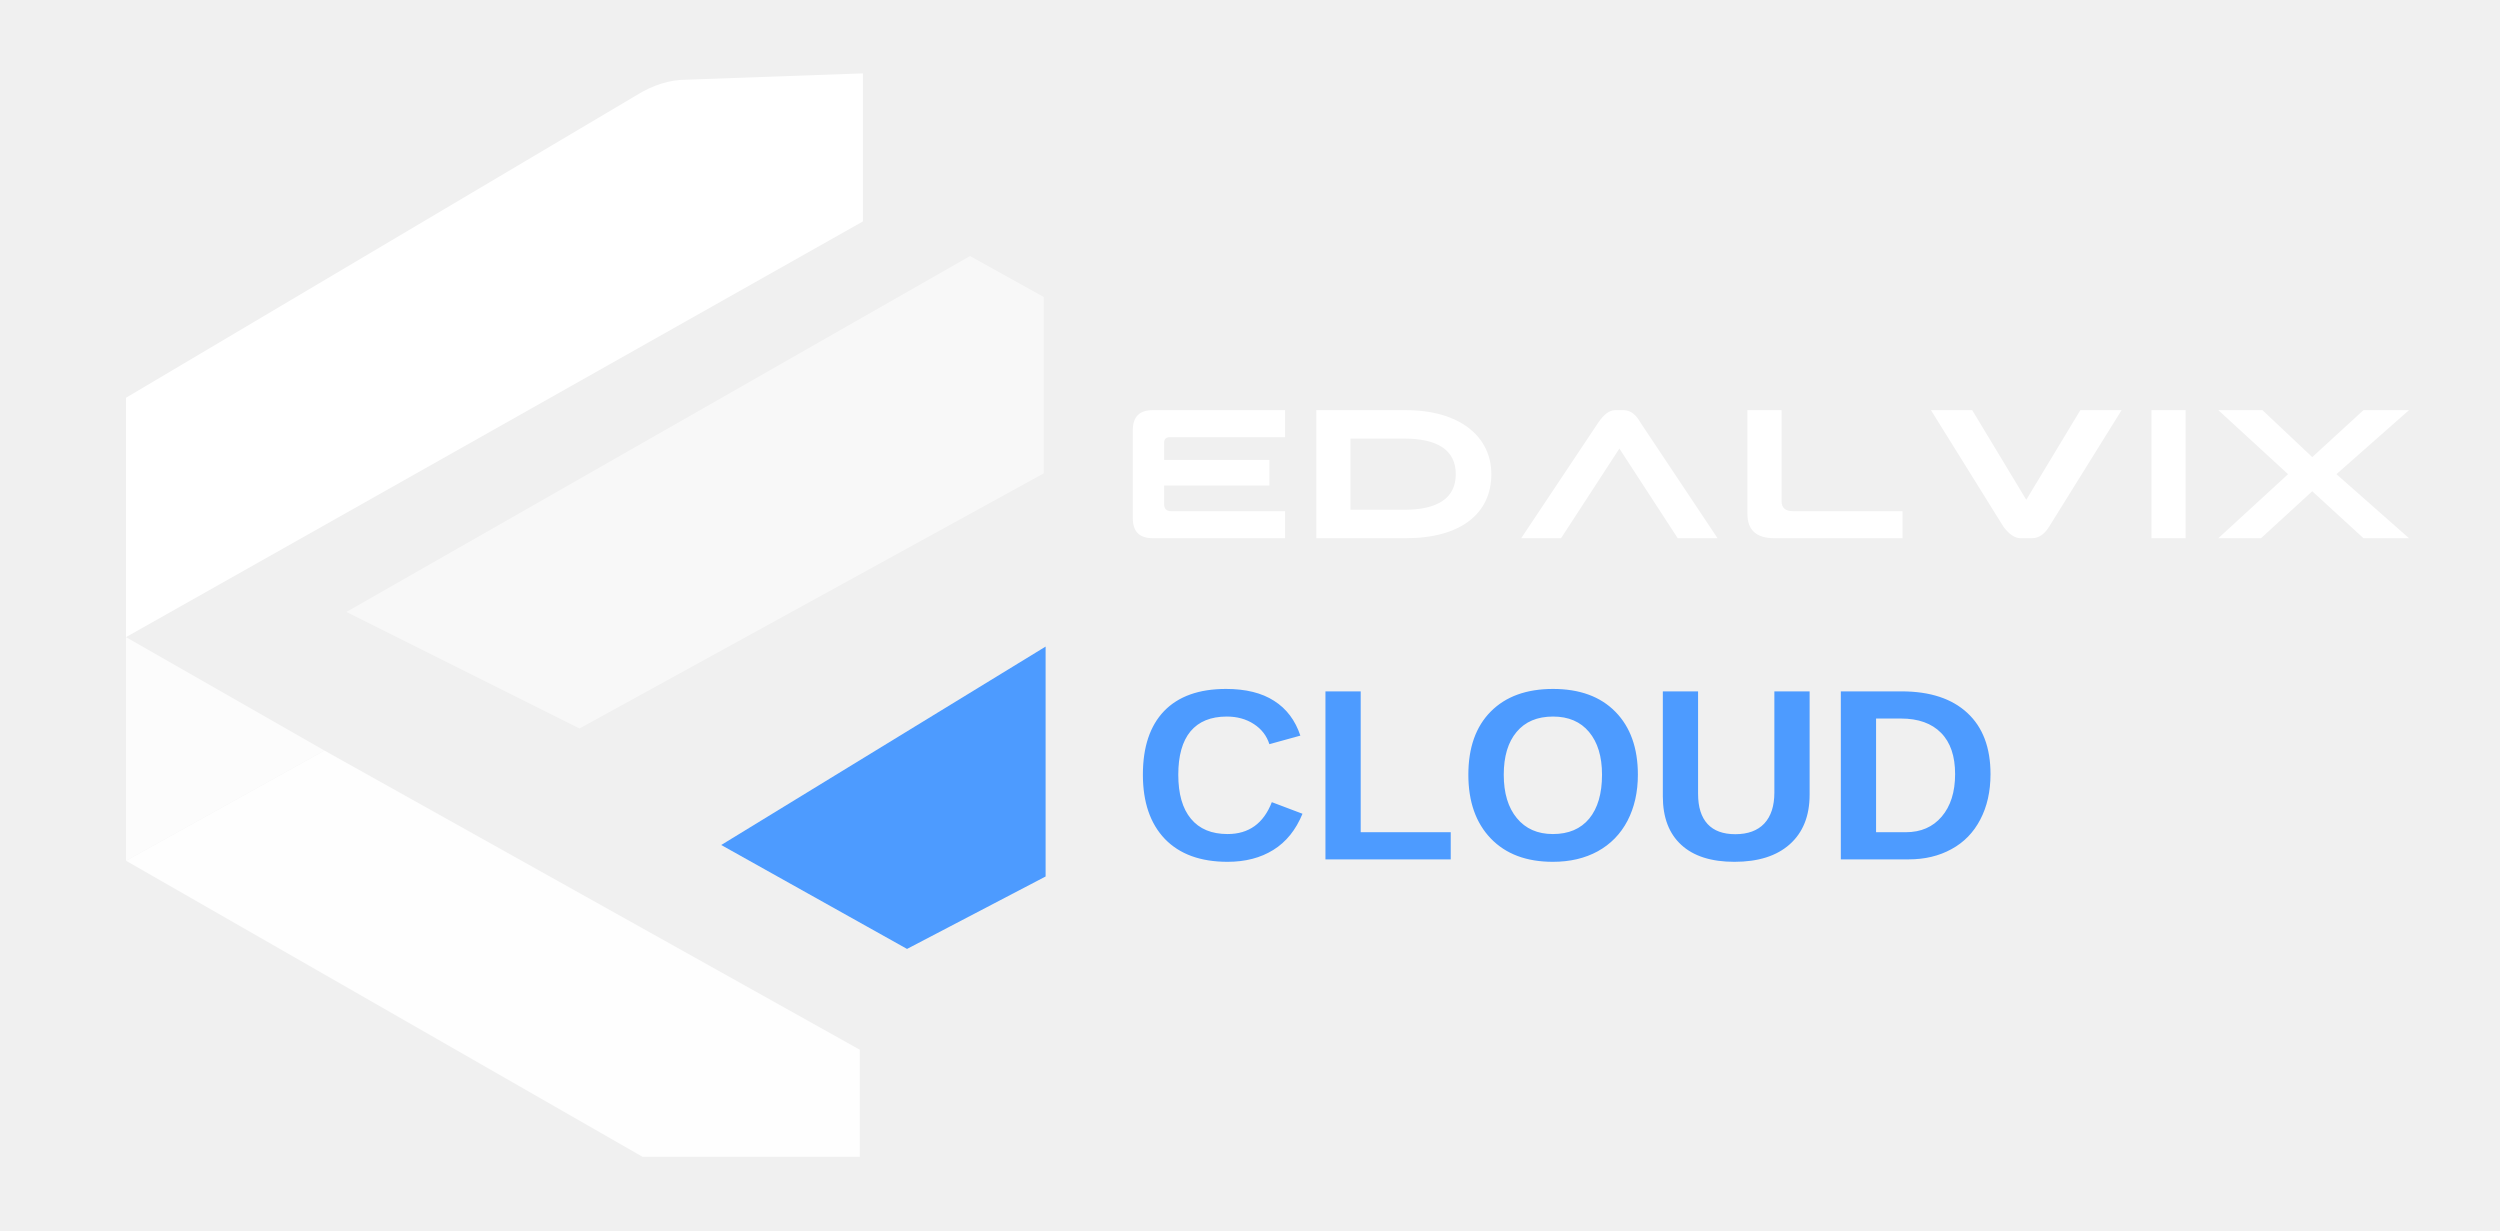
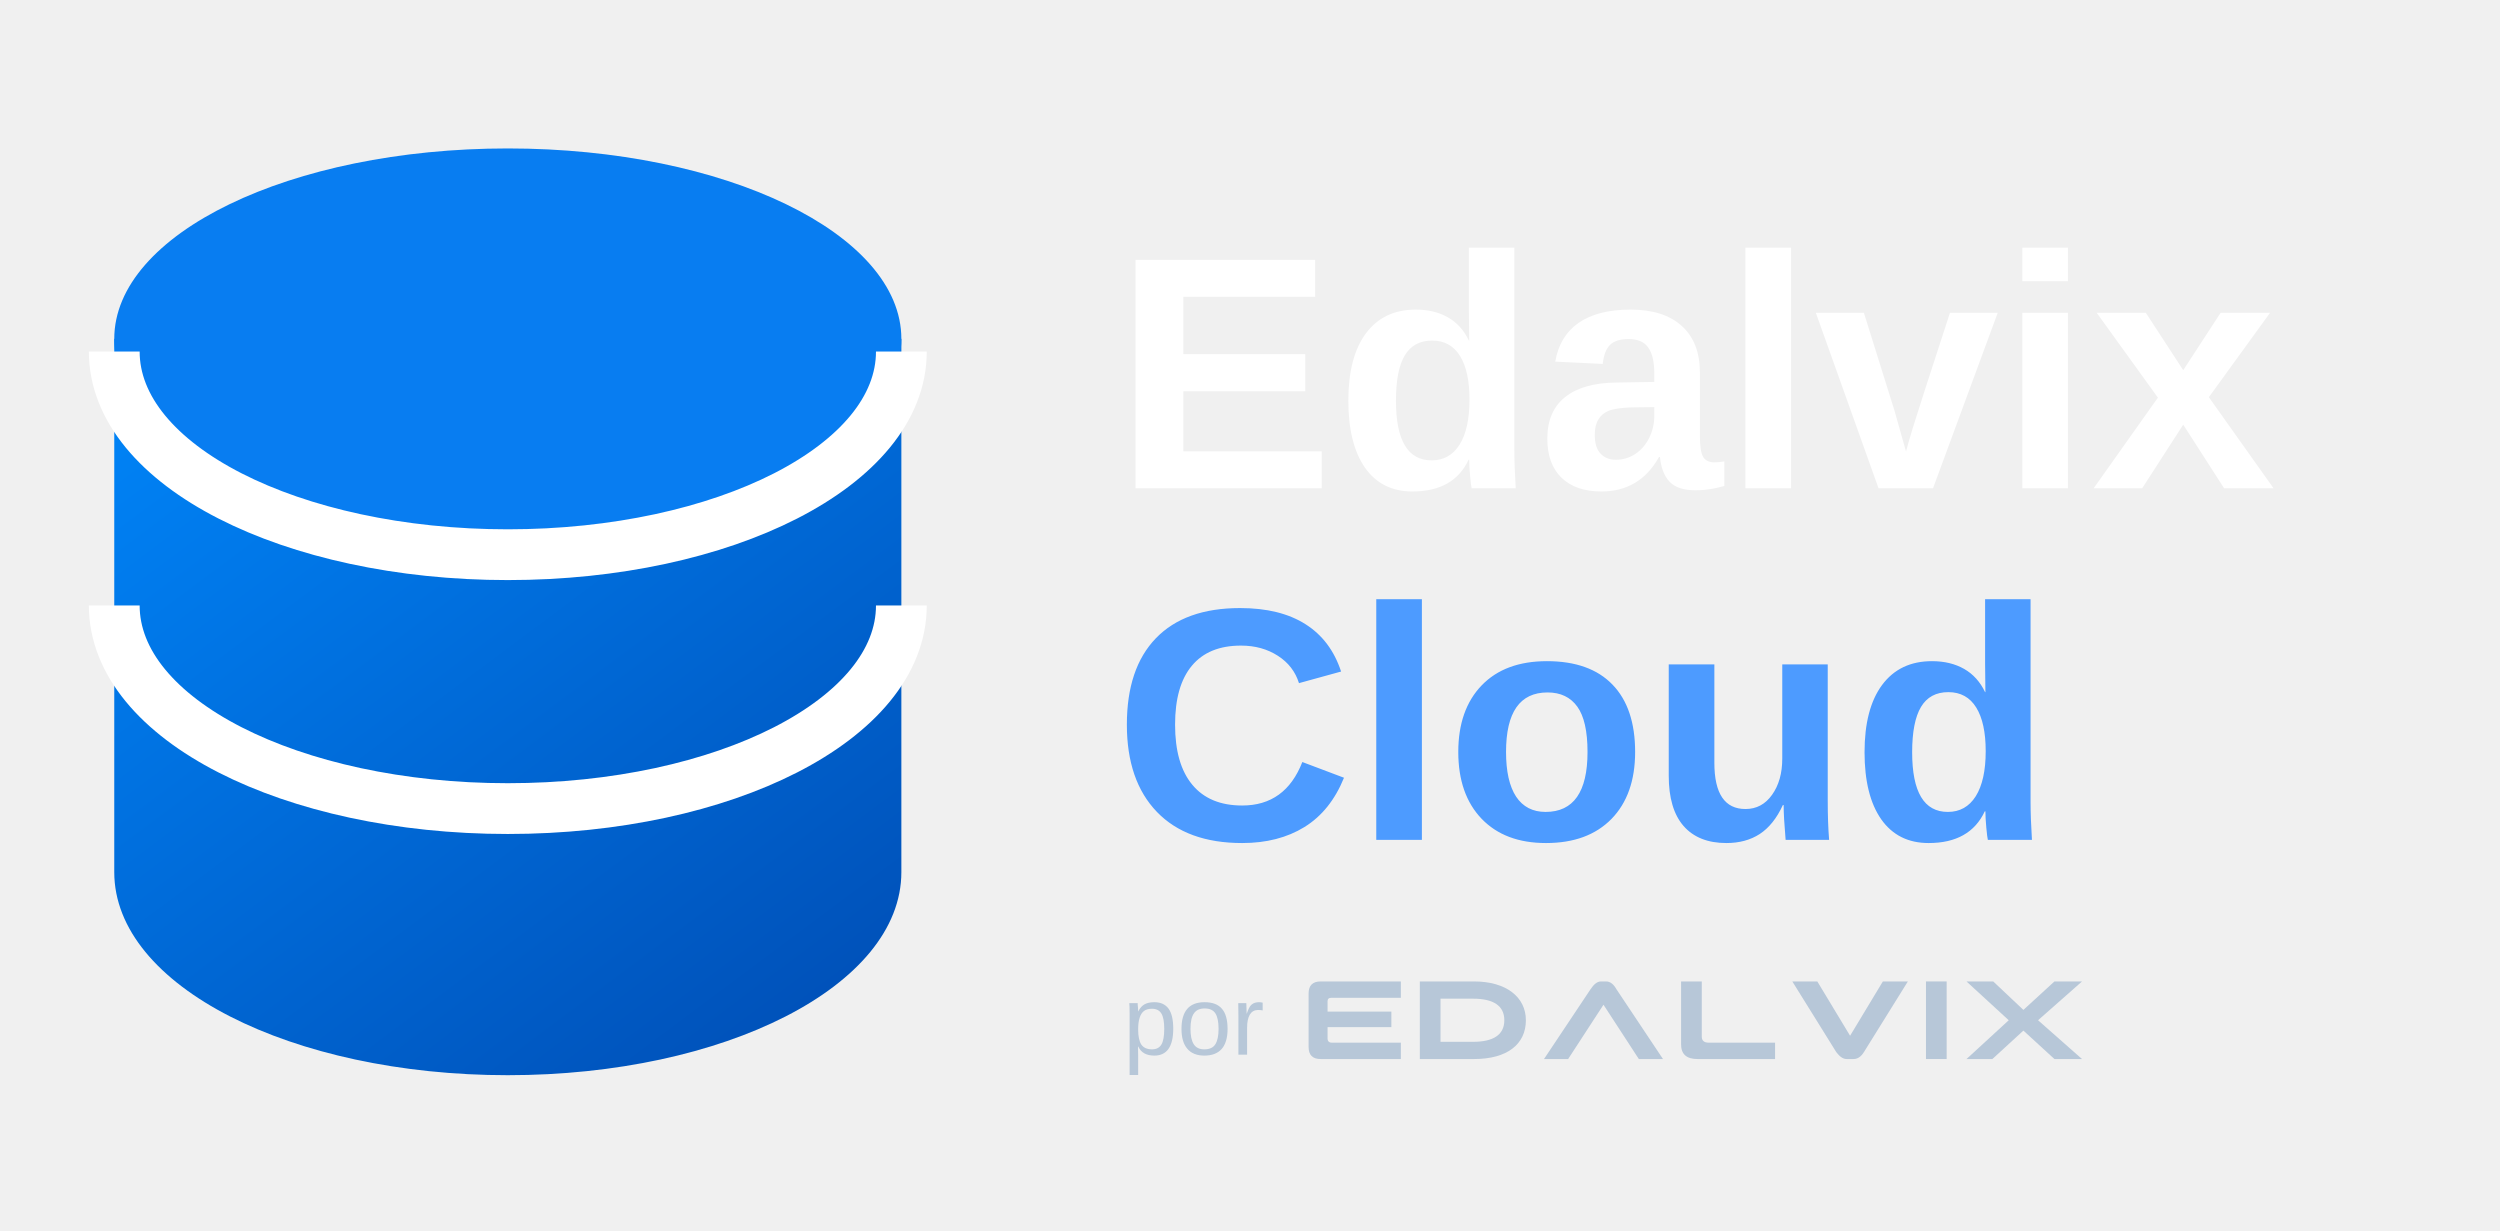
<svg xmlns="http://www.w3.org/2000/svg" width="256" height="126" viewBox="0 0 256 126">
-   <g transform="translate(0,3) scale(0.645)">
-     <g transform="translate(20,7)">
-       <path d="M0 51.5 81 3.5 Q85 1 89 1 L117 0 V23.5 L0 89.5Z" fill="#ffffff" />
-       <path d="M35 85.5 134 29 145.7 35.5 V63.5 L72 104Z" fill="#ffffff" fill-opacity="0.55" />
-       <path d="M0 89.5 31.5 107.5 0 125Z" fill="#ffffff" fill-opacity="0.8" />
-       <path d="M0 125 31.5 107.5 116.5 155 V172 H82Z" fill="#ffffff" fill-opacity="0.9" />
-       <path d="M94.5 122.5 146 91 V127.5 L124 139Z" fill="#4d9bff" />
-     </g>
+   <defs>
+     <linearGradient id="ecb" x2=".8" y2="1">
+       <stop stop-color="#0086fa" />
+       <stop offset="1" stop-color="#0051b9" />
+     </linearGradient>
+   </defs>
+   <g transform="translate(0,10) scale(1.3)">
+     <path fill="url(#ecb)" d="M9 19h62v42c0 9-14 16-31 16S9 70 9 61Z" />
+     <ellipse cx="40" cy="19" rx="31" ry="15" fill="#087df1" />
+     <path d="M9 20c0 9 14 16 31 16s31-7 31-16M9 40c0 9 14 16 31 16s31-7 31-16" fill="none" stroke="#fff" stroke-width="4" />
  </g>
-   <g transform="translate(116,42) scale(0.33) translate(-22,-7)">
-     <g fill="#ffffff" transform="translate(22,7) scale(0.4414716)">
+   <text x="114" y="50" font-family="Arial, Helvetica, sans-serif" font-weight="700" font-size="34" fill="#ffffff">Edalvix</text>
+   <text x="114" y="86" font-family="Arial, Helvetica, sans-serif" font-weight="700" font-size="34" fill="#4d9bff">Cloud</text>
+   <text x="115" y="108" font-family="Arial, Helvetica, sans-serif" font-size="10" fill="#b7c7d8">por</text>
+   <g transform="translate(134,100.5) scale(0.2) translate(-22,-7)">
+     <g fill="#b7c7d8" transform="translate(22,7) scale(0.4414716)">
      <path d="M14 0 H107 V19 H26 Q22 19 22 23 V35 H96 V53 H22 V66 Q22 71 27 71 H107 V90 H14 Q0 90 0 76 V14 Q0 0 14 0 Z" fill-rule="evenodd" transform="translate(0,0)" />
      <path d="M0 0 H63 C100 0 123 18 123 45 C123 73 101 90 63 90 H0 Z M24 20 V70 H62 C85 70 98 62 98 45 C98 28 85 20 62 20 Z" fill-rule="evenodd" transform="translate(129,0)" />
      <path d="M0 90 54 9 Q60 0 66 0 H72 Q79 0 84 9 L138 90 H110 L69 27 L28 90 Z" fill-rule="evenodd" transform="translate(273,0)" />
      <path d="M0 0 H24 V64 Q24 71 32 71 H109 V90 H19 Q0 90 0 73 Z" fill-rule="evenodd" transform="translate(432,0)" />
      <path d="M0 0 H29 L67 63 L105 0 H134 L83 82 Q78 90 71 90 H63 Q57 90 51 82 Z" fill-rule="evenodd" transform="translate(561,0)" />
      <path d="M0 0 H24 V90 H0 Z" fill-rule="evenodd" transform="translate(716,0)" />
      <path d="M0 0 H31 L66 33 L102 0 H134 L83 45 L134 90 H102 L66 57 L30 90 H0 L49 45 Z" fill-rule="evenodd" transform="translate(763,0)" />
    </g>
  </g>
-   <text x="116" y="88" font-family="Arial, Helvetica, sans-serif" font-weight="700" font-size="25" fill="#4d9bff">CLOUD</text>
</svg>
